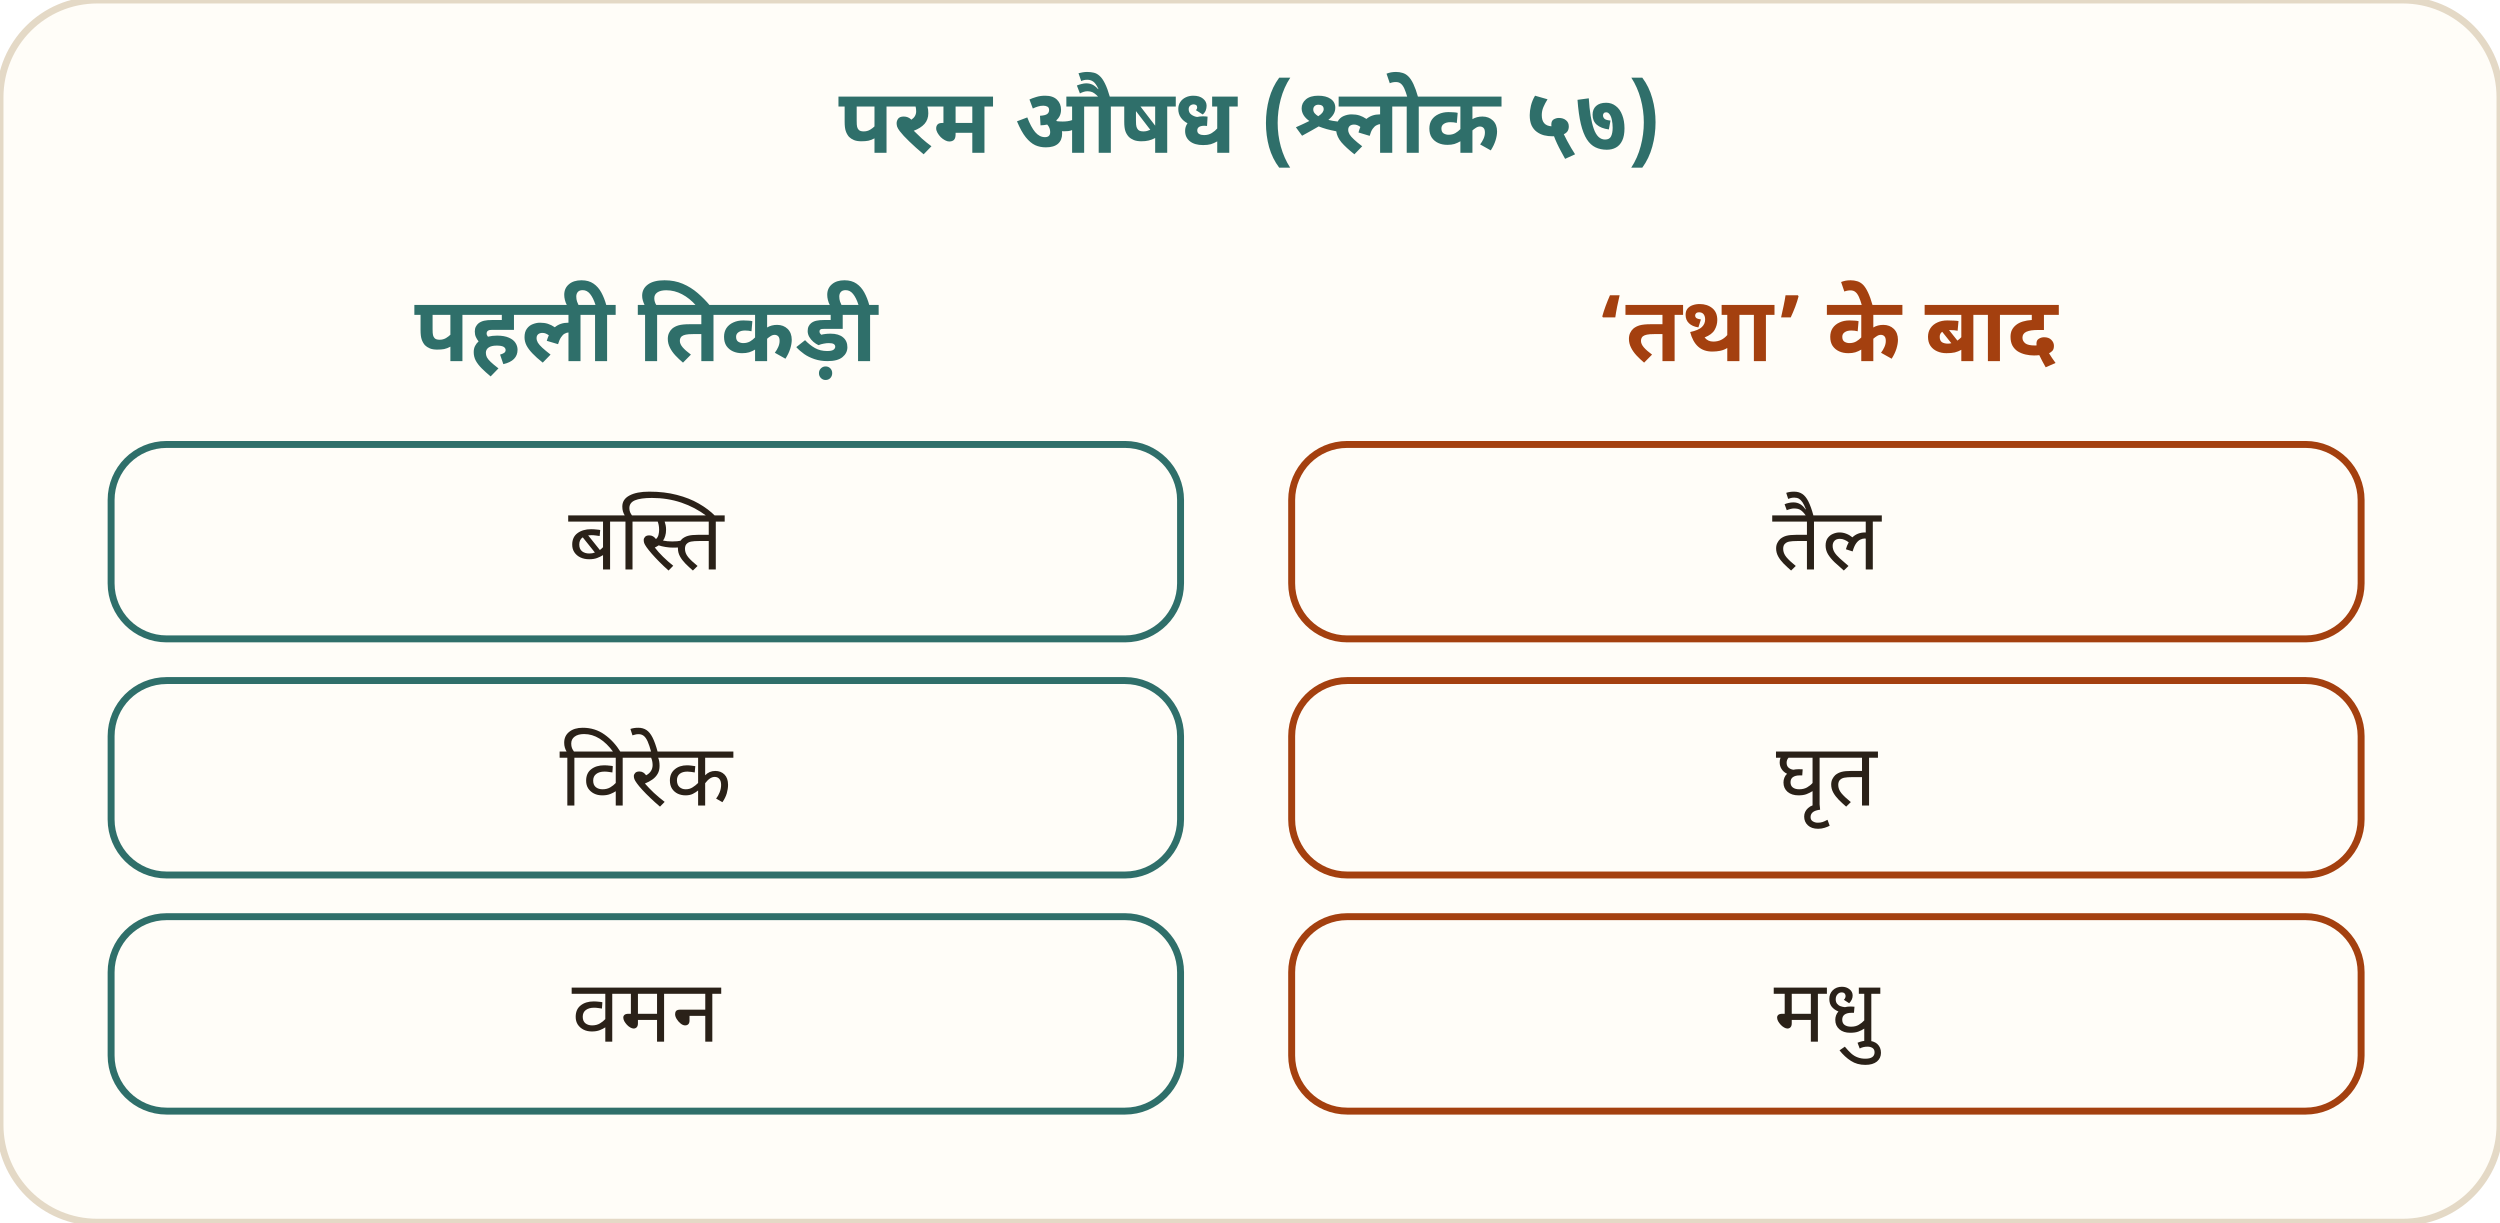
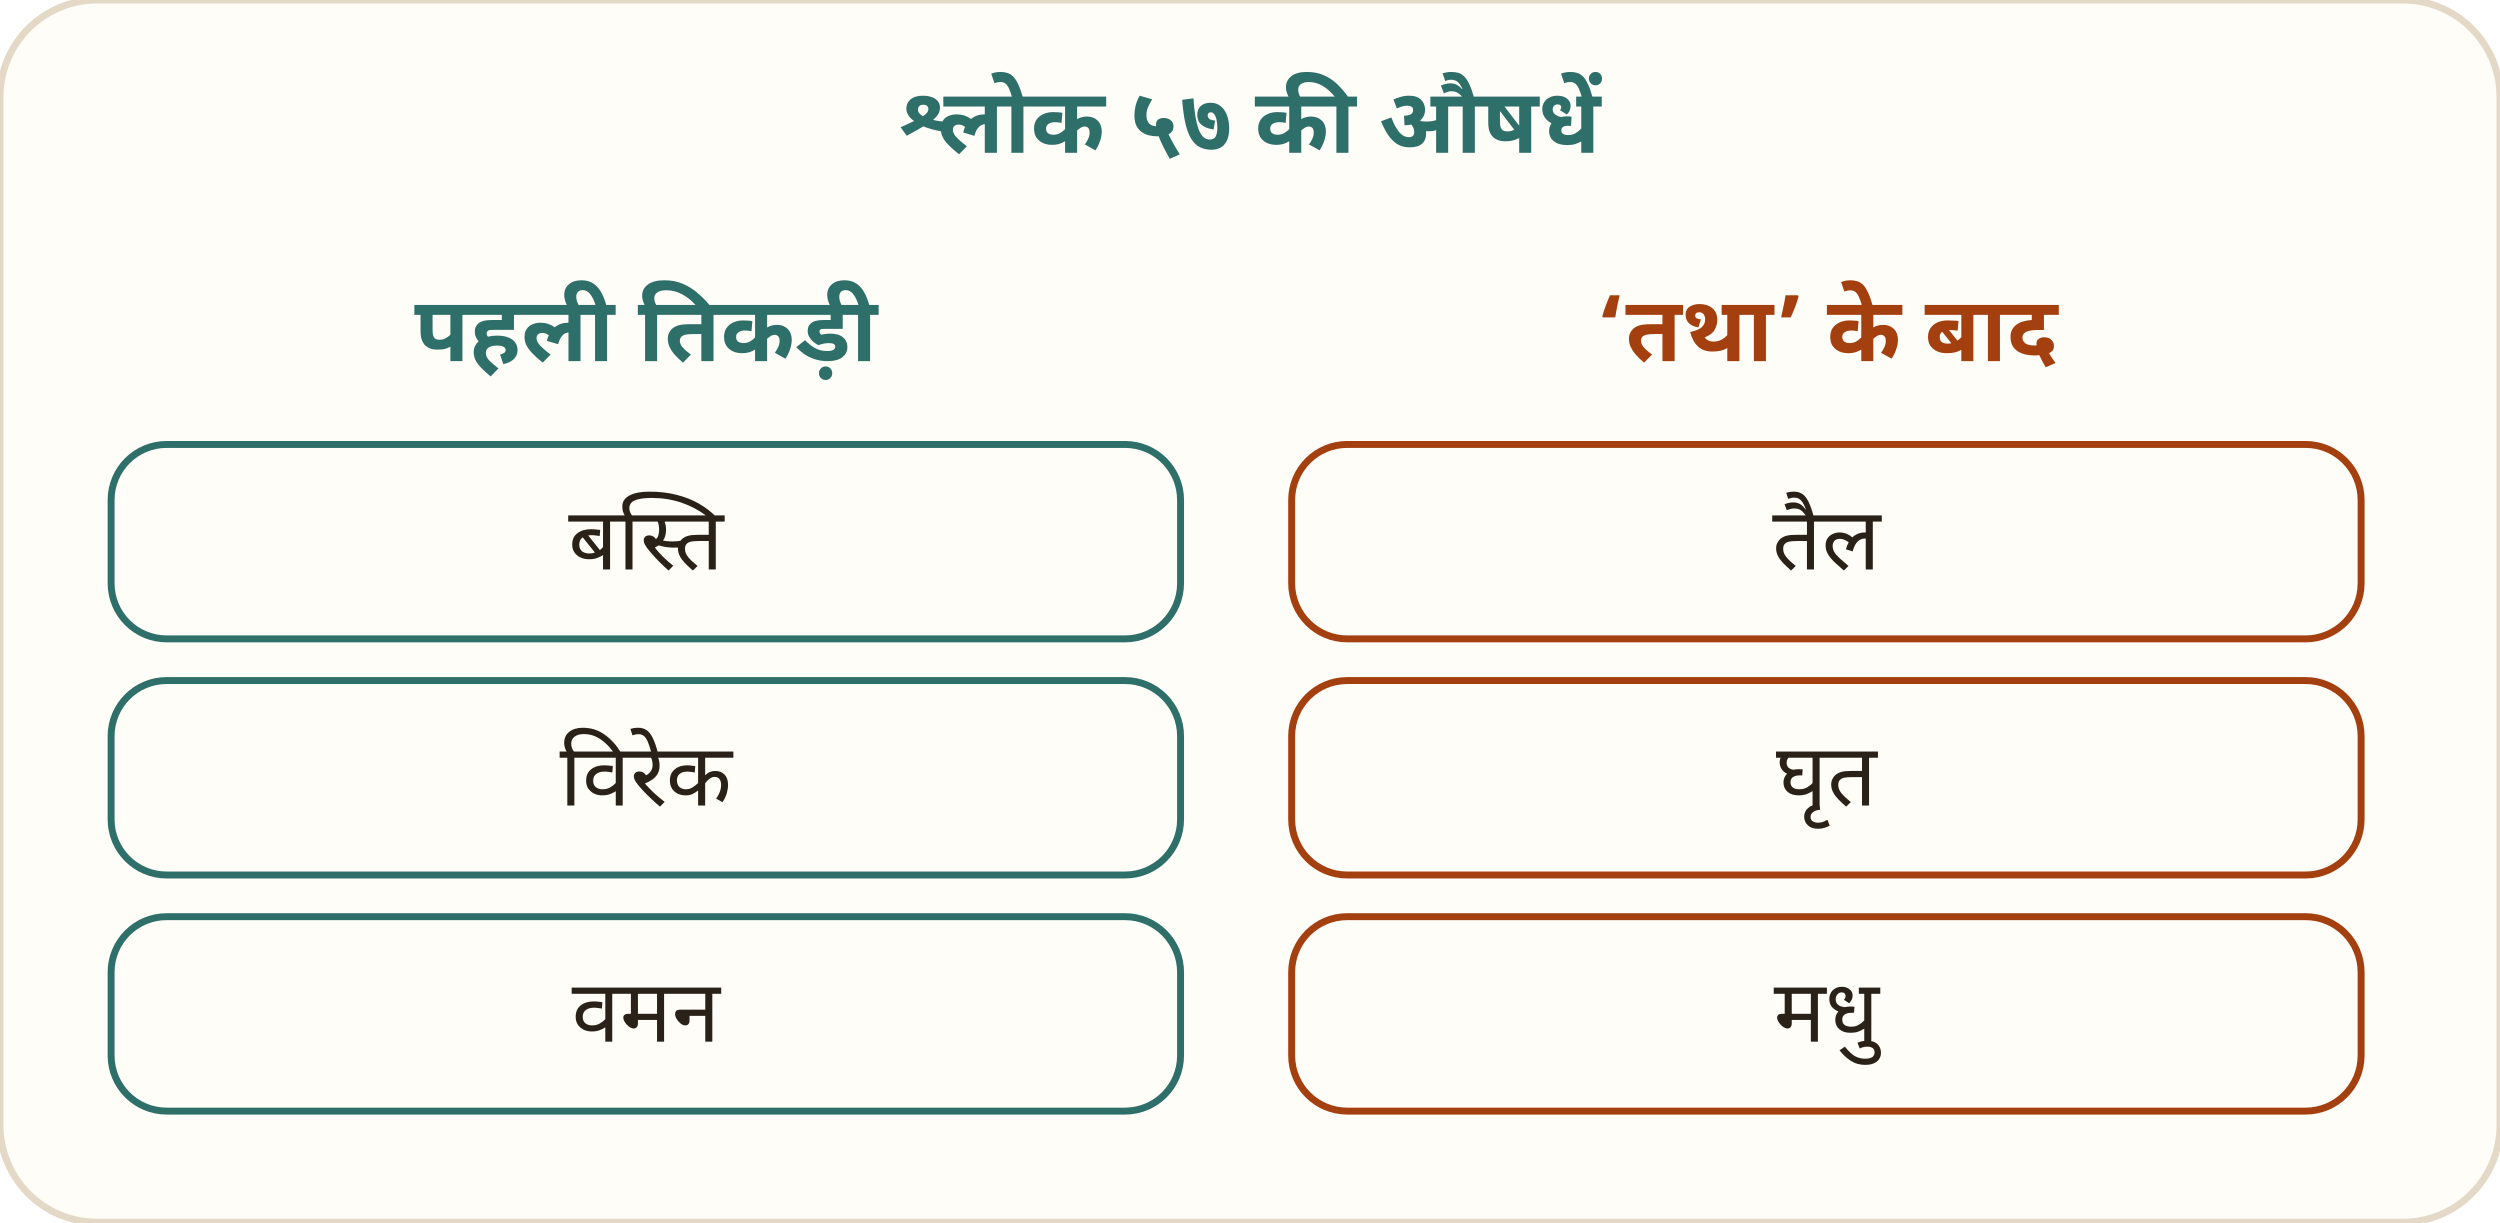
<svg xmlns="http://www.w3.org/2000/svg" viewBox="0 0 360 176" role="img">
  <rect width="360" height="176" rx="14" fill="#fffdf8" stroke="#e4d9c6" />
-   <text x="180" y="22" font-family="'Noto Sans Devanagari','Mukta','Nirmala UI','Mangal',sans-serif" font-size="13" font-weight="700" fill="#2f6f6a" text-anchor="middle">परम औषध (श्लोक ५७)</text>
+   <text x="180" y="22" font-family="'Noto Sans Devanagari','Mukta','Nirmala UI','Mangal',sans-serif" font-size="13" font-weight="700" fill="#2f6f6a" text-anchor="middle">श्लोक ५७ की औषधें</text>
  <text x="93" y="52" font-family="'Noto Sans Devanagari','Mukta','Nirmala UI','Mangal',sans-serif" font-size="13" font-weight="700" fill="#2f6f6a" text-anchor="middle">पहली तिकड़ी</text>
  <rect x="16" y="64" width="154" height="28" rx="8" fill="#fffdf8" stroke="#2f6f6a" />
  <text x="93.0" y="82.0" font-family="'Noto Sans Devanagari','Mukta','Nirmala UI','Mangal',sans-serif" font-size="12.5" font-weight="500" fill="#2a2118" text-anchor="middle">बस्ति</text>
  <rect x="16" y="98" width="154" height="28" rx="8" fill="#fffdf8" stroke="#2f6f6a" />
  <text x="93.0" y="116.0" font-family="'Noto Sans Devanagari','Mukta','Nirmala UI','Mangal',sans-serif" font-size="12.5" font-weight="500" fill="#2a2118" text-anchor="middle">विरेक</text>
  <rect x="16" y="132" width="154" height="28" rx="8" fill="#fffdf8" stroke="#2f6f6a" />
  <text x="93.0" y="150.0" font-family="'Noto Sans Devanagari','Mukta','Nirmala UI','Mangal',sans-serif" font-size="12.5" font-weight="500" fill="#2a2118" text-anchor="middle">वमन</text>
  <text x="263" y="52" font-family="'Noto Sans Devanagari','Mukta','Nirmala UI','Mangal',sans-serif" font-size="13" font-weight="700" fill="#a4400f" text-anchor="middle">‘तथा’ के बाद</text>
  <rect x="186" y="64" width="154" height="28" rx="8" fill="#fffdf8" stroke="#a4400f" />
  <text x="263.0" y="82.0" font-family="'Noto Sans Devanagari','Mukta','Nirmala UI','Mangal',sans-serif" font-size="12.5" font-weight="500" fill="#2a2118" text-anchor="middle">तैल</text>
  <rect x="186" y="98" width="154" height="28" rx="8" fill="#fffdf8" stroke="#a4400f" />
  <text x="263.0" y="116.0" font-family="'Noto Sans Devanagari','Mukta','Nirmala UI','Mangal',sans-serif" font-size="12.5" font-weight="500" fill="#2a2118" text-anchor="middle">घृत</text>
  <rect x="186" y="132" width="154" height="28" rx="8" fill="#fffdf8" stroke="#a4400f" />
  <text x="263.0" y="150.0" font-family="'Noto Sans Devanagari','Mukta','Nirmala UI','Mangal',sans-serif" font-size="12.5" font-weight="500" fill="#2a2118" text-anchor="middle">मधु</text>
</svg>
